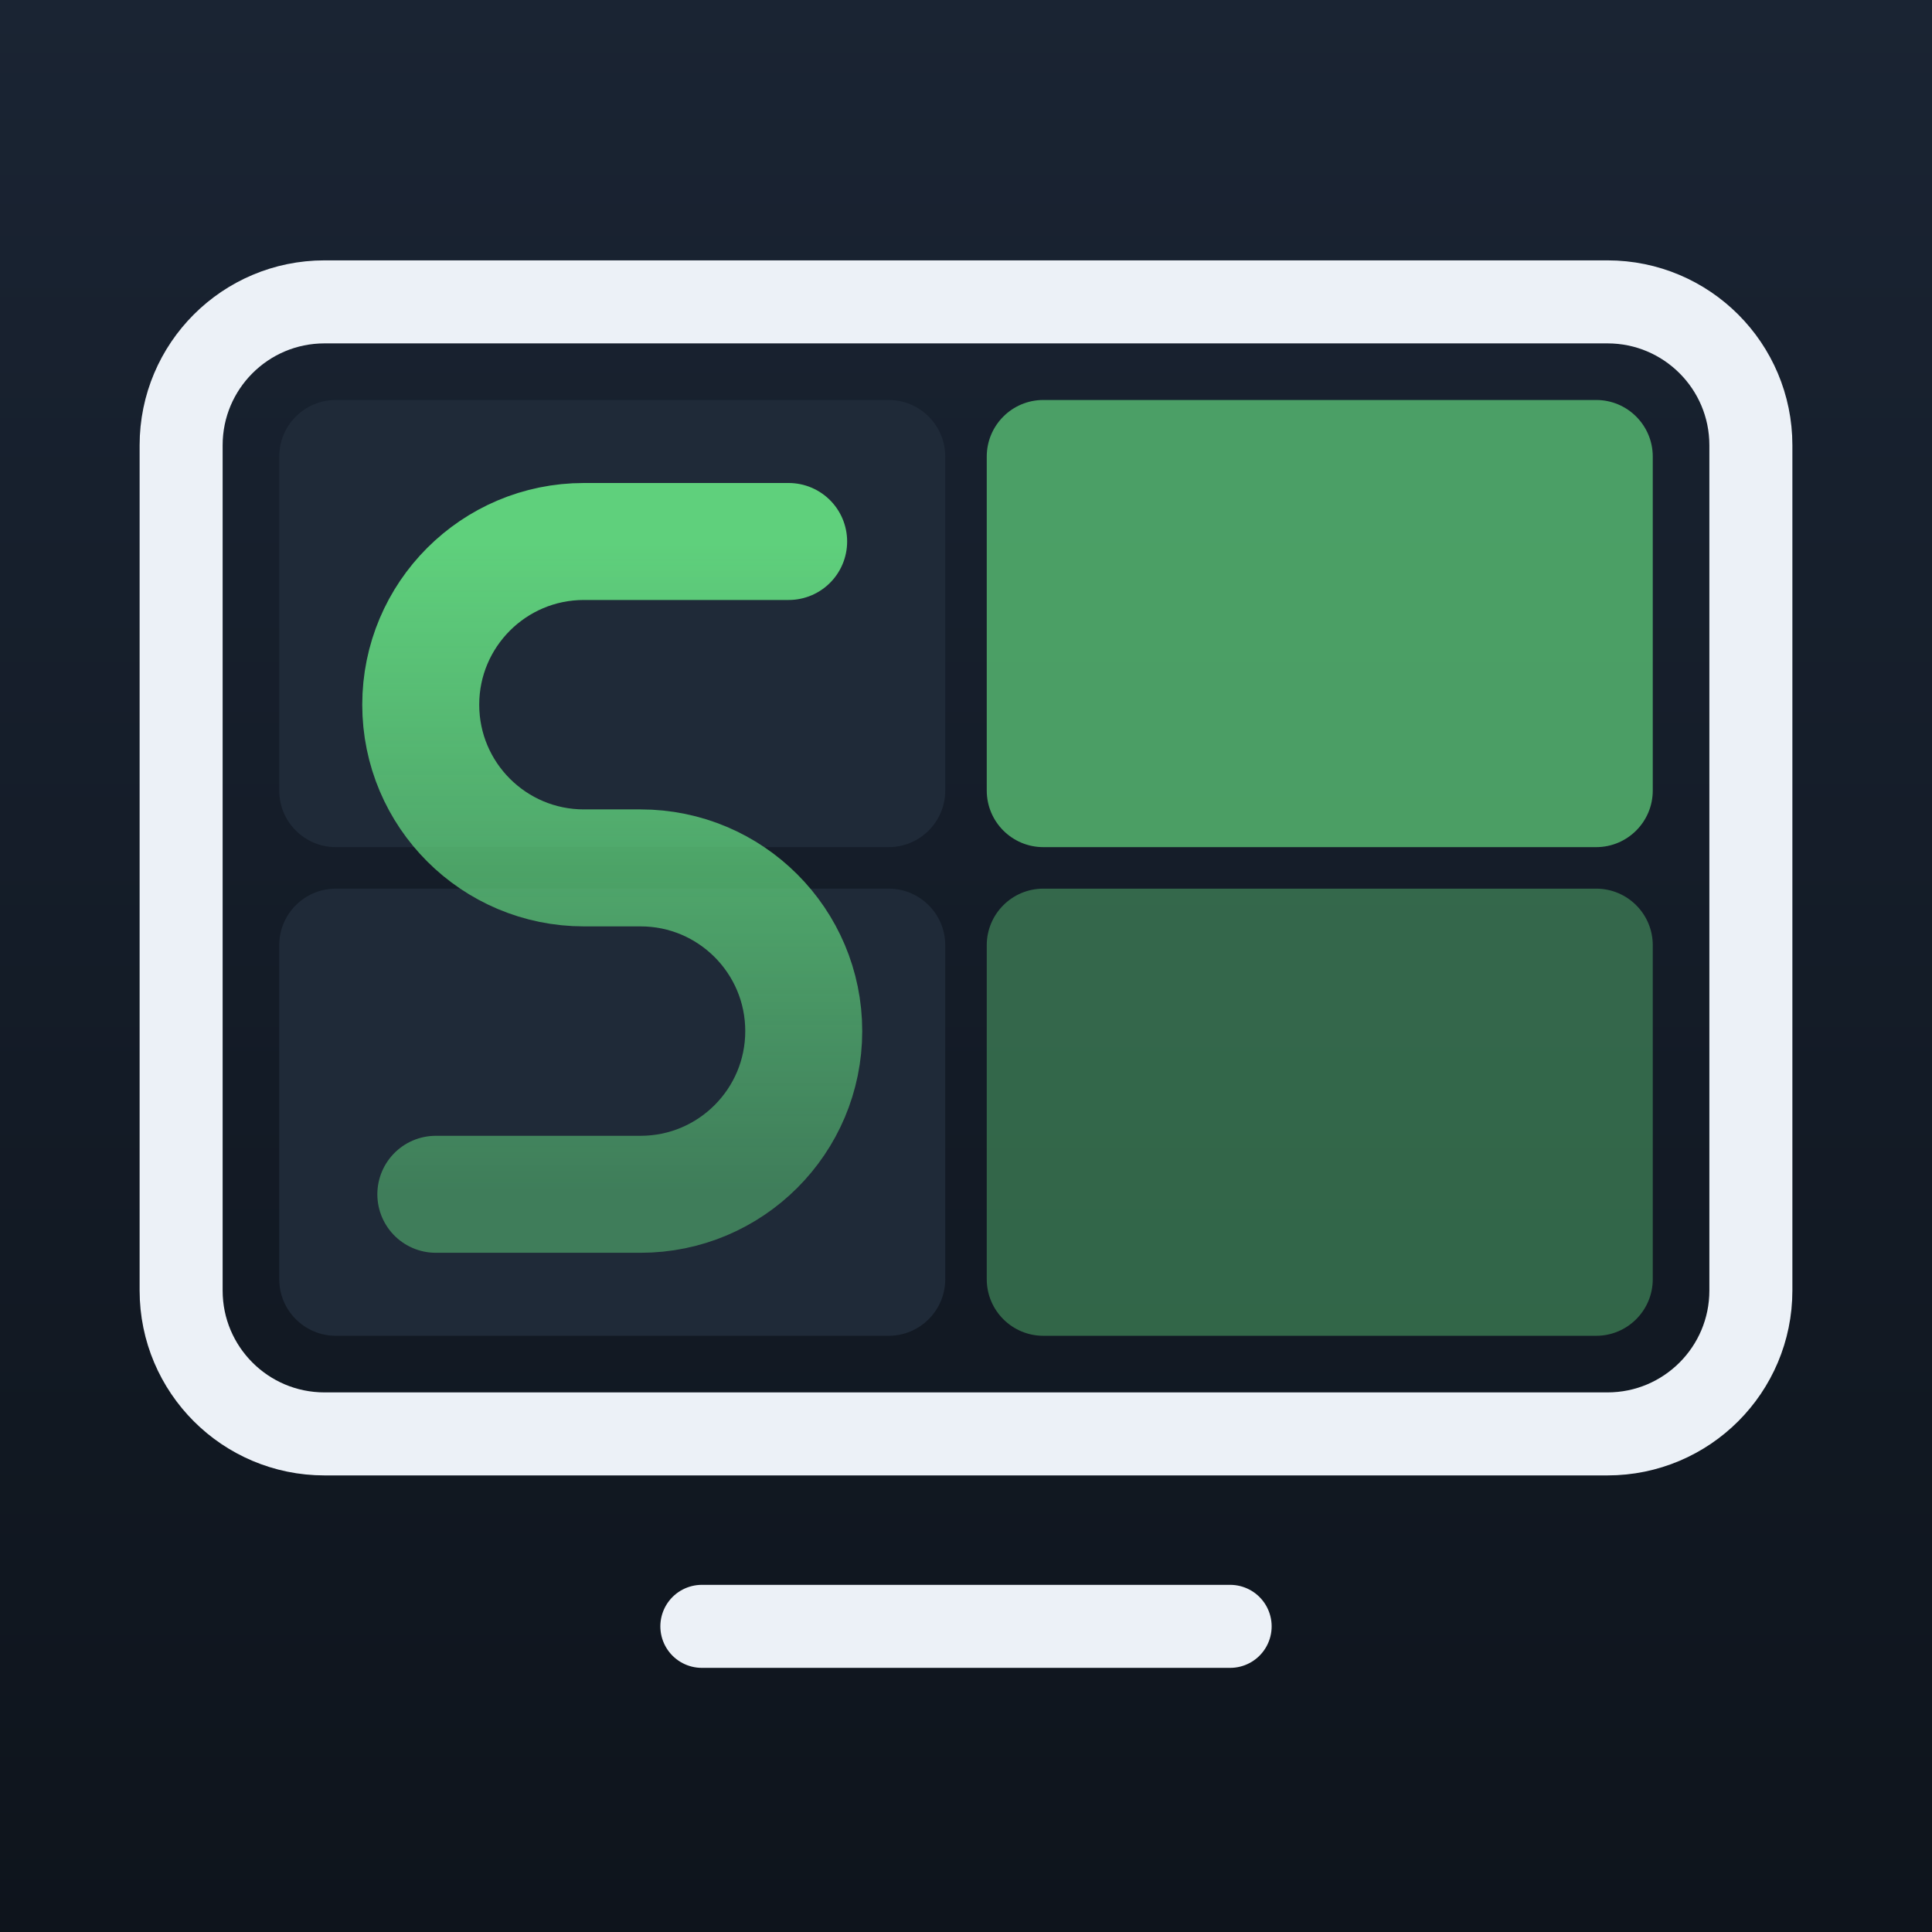
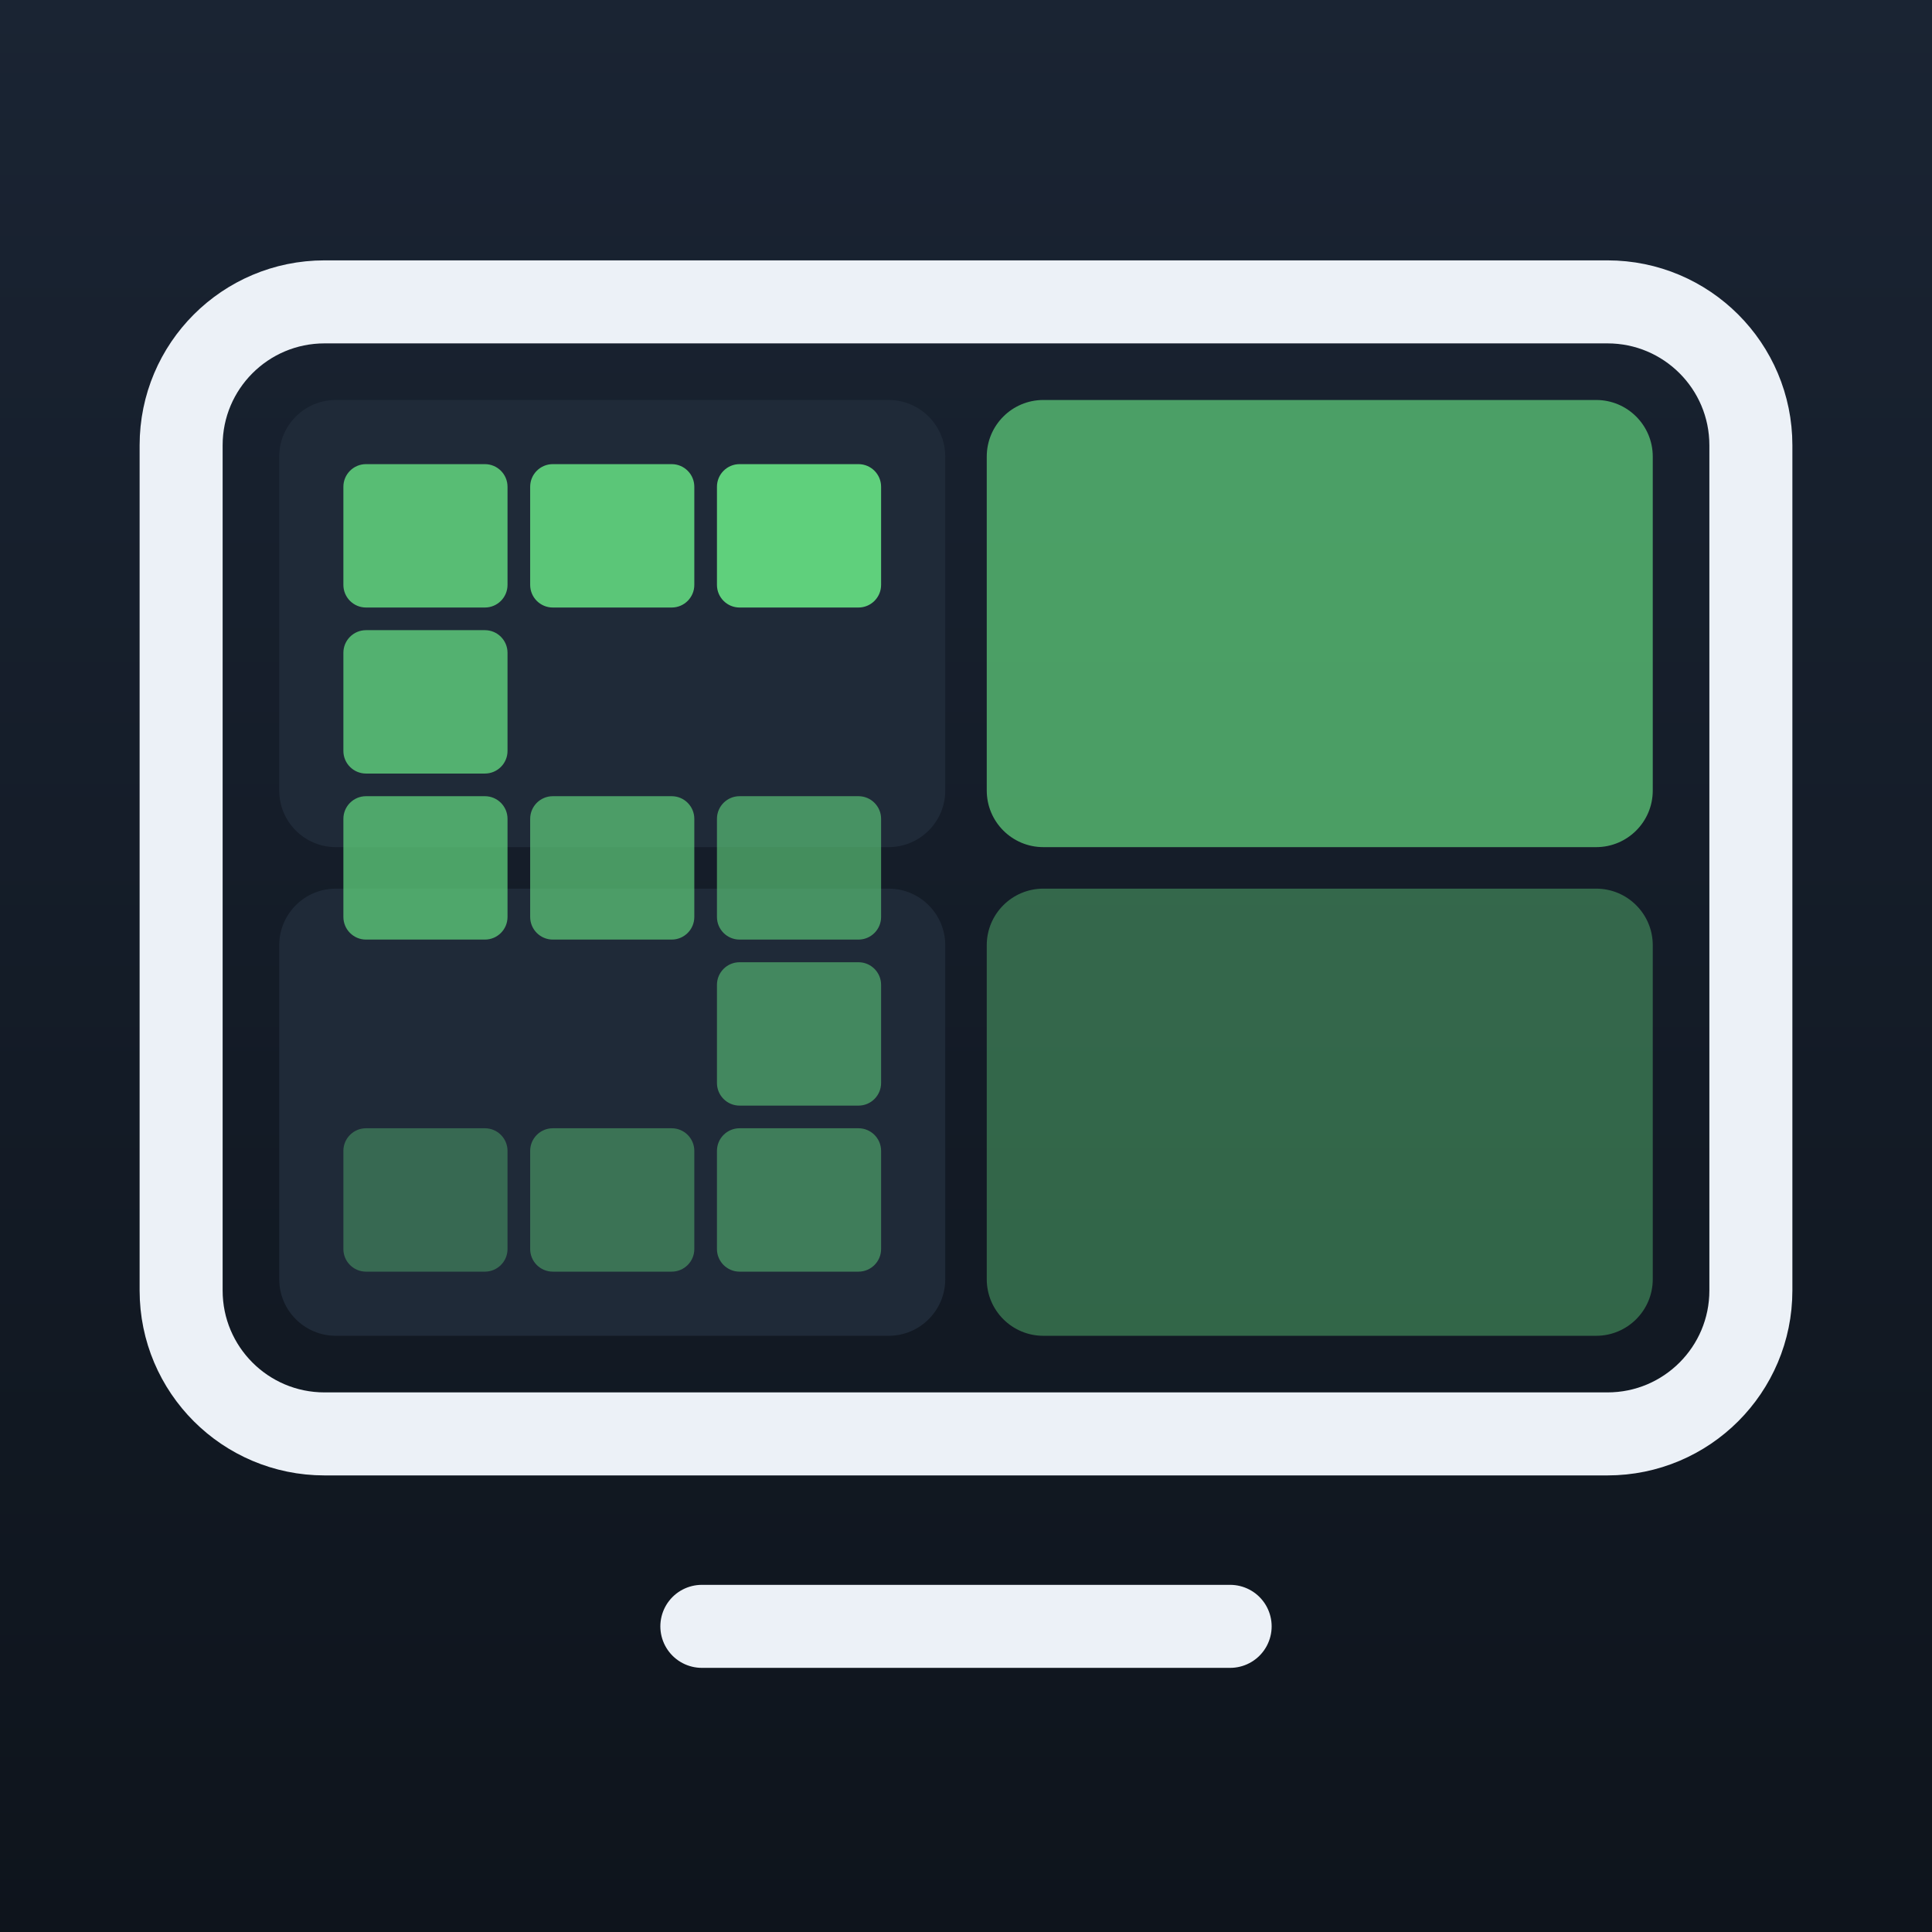
<svg xmlns="http://www.w3.org/2000/svg" viewBox="0 0 1024 1024">
  <defs>
    <linearGradient id="bg" x1="0" y1="0" x2="0" y2="1">
      <stop offset="0" stop-color="#1A2433" />
      <stop offset="1" stop-color="#0E141C" />
-     </linearGradient>
-     <linearGradient id="sg" x1="0" y1="0" x2="0" y2="1">
-       <stop offset="0" stop-color="#5FD07C" stop-opacity="1" />
-       <stop offset="1" stop-color="#5FD07C" stop-opacity=".5" />
    </linearGradient>
  </defs>
  <rect width="1024" height="1024" fill="url(#bg)" />
  <rect x="96" y="160" width="832" height="600" rx="76" fill="none" stroke="#ECF1F7" stroke-width="44" />
  <path d="M372 862 H652" stroke="#ECF1F7" stroke-width="44" stroke-linecap="round" />
  <rect x="148.0" y="212.0" width="353.0" height="237.0" rx="30" fill="#1F2A38" />
  <rect x="148.0" y="471.0" width="353.0" height="237.0" rx="30" fill="#1F2A38" />
  <rect x="523.0" y="212.0" width="353.0" height="237.0" rx="30" fill="#5FD07C" opacity=".72" />
  <rect x="523.0" y="471.0" width="353.0" height="237.0" rx="30" fill="#5FD07C" opacity=".42" />
-   <path d="M418.0 287.0 H309.5 A86.5 86.5 0 0 0 309.5 460.0 H339.5 A86.5 86.5 0 0 1 339.5 633.0 H231.0" fill="none" stroke="url(#sg)" stroke-width="62" stroke-linecap="round" stroke-linejoin="round" />
+   <rect x="380.0" y="246.0" width="87.0" height="76.0" rx="12" fill="#5FD07C" opacity="1.00" />
+   <rect x="281.0" y="246.0" width="87.0" height="76.0" rx="12" fill="#5FD07C" opacity="0.94" />
+   <rect x="182.0" y="246.0" width="87.0" height="76.0" rx="12" fill="#5FD07C" opacity="0.88" />
+   <rect x="182.0" y="334.0" width="87.0" height="76.0" rx="12" fill="#5FD07C" opacity="0.81" />
+   <rect x="182.0" y="422.0" width="87.0" height="76.0" rx="12" fill="#5FD07C" opacity="0.75" />
+   <rect x="281.0" y="422.0" width="87.0" height="76.0" rx="12" fill="#5FD07C" opacity="0.69" />
+   <rect x="380.0" y="422.0" width="87.0" height="76.0" rx="12" fill="#5FD07C" opacity="0.63" />
+   <rect x="380.0" y="510.0" width="87.0" height="76.0" rx="12" fill="#5FD07C" opacity="0.57" />
+   <rect x="380.0" y="598.0" width="87.0" height="76.0" rx="12" fill="#5FD07C" opacity="0.50" />
+   <rect x="281.0" y="598.0" width="87.0" height="76.0" rx="12" fill="#5FD07C" opacity="0.44" />
+   <rect x="182.0" y="598.0" width="87.0" height="76.0" rx="12" fill="#5FD07C" opacity="0.38" />
</svg>
